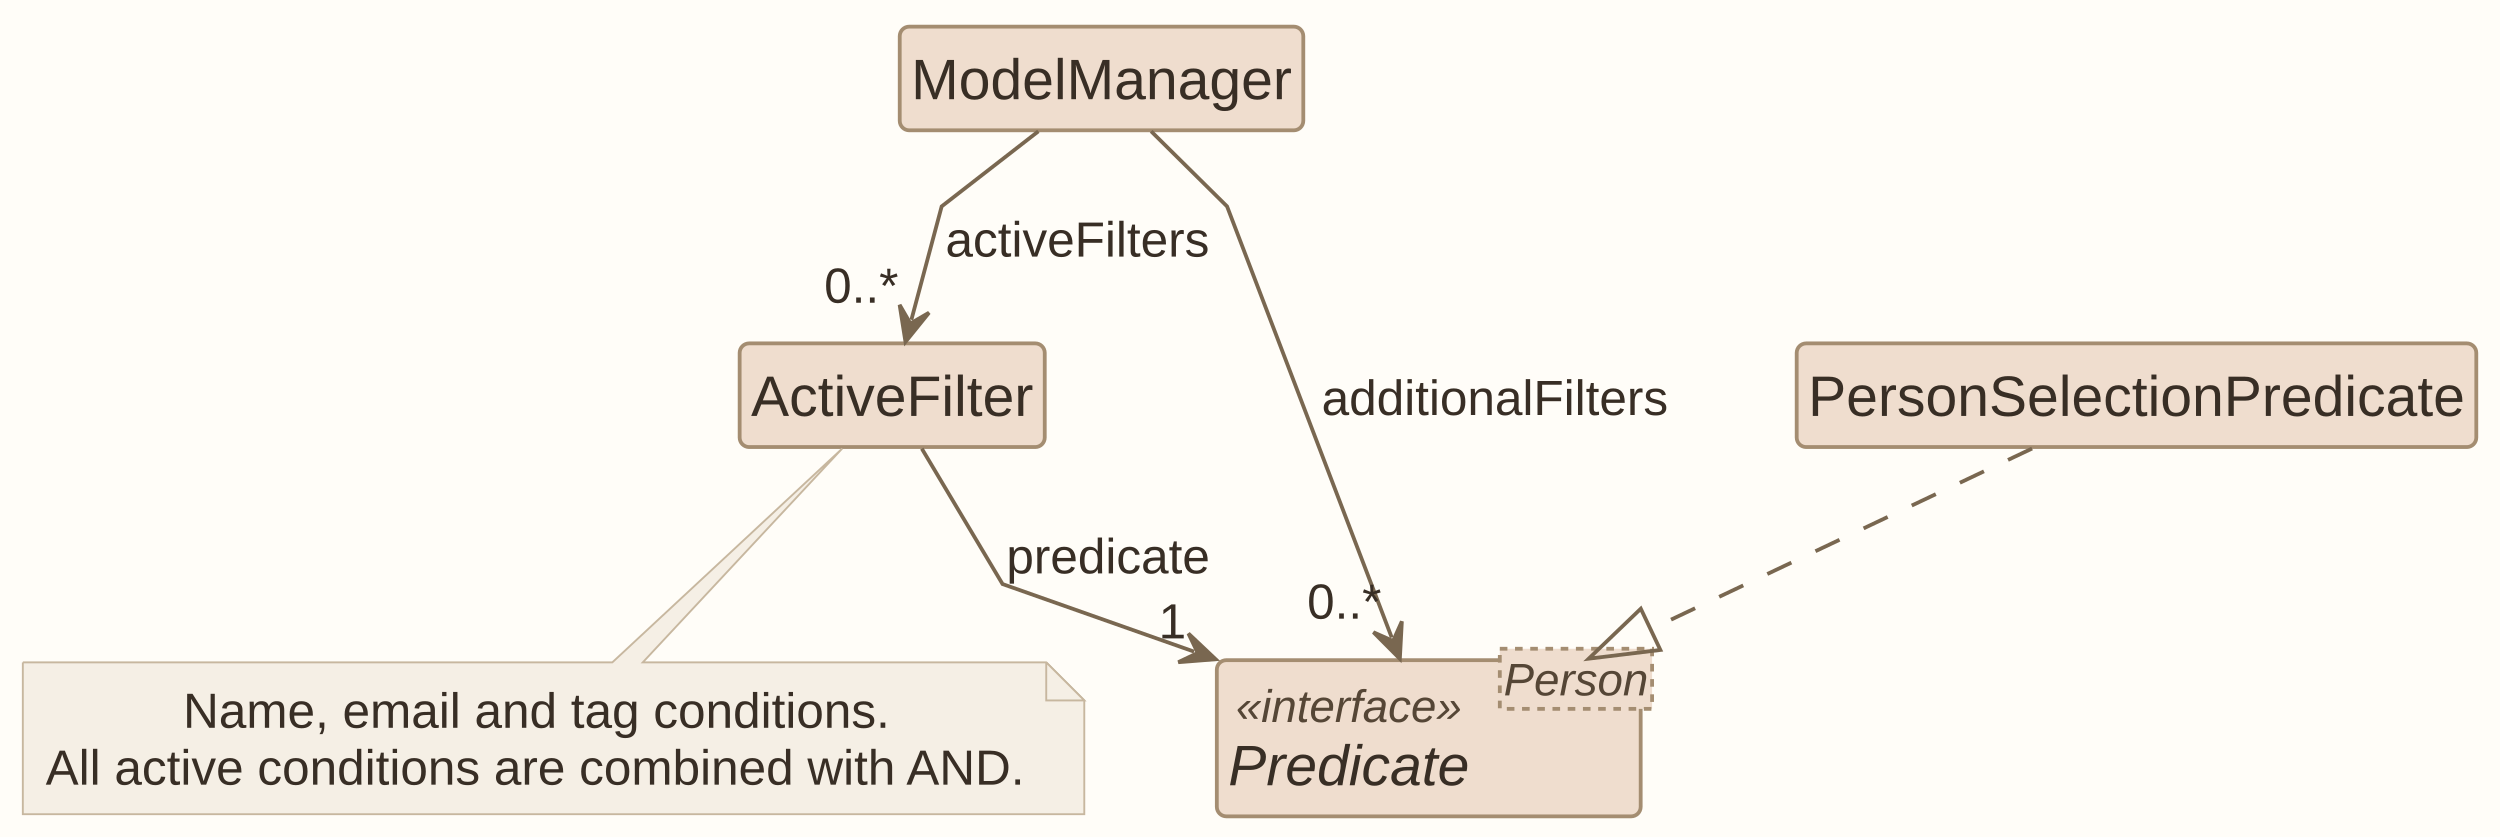
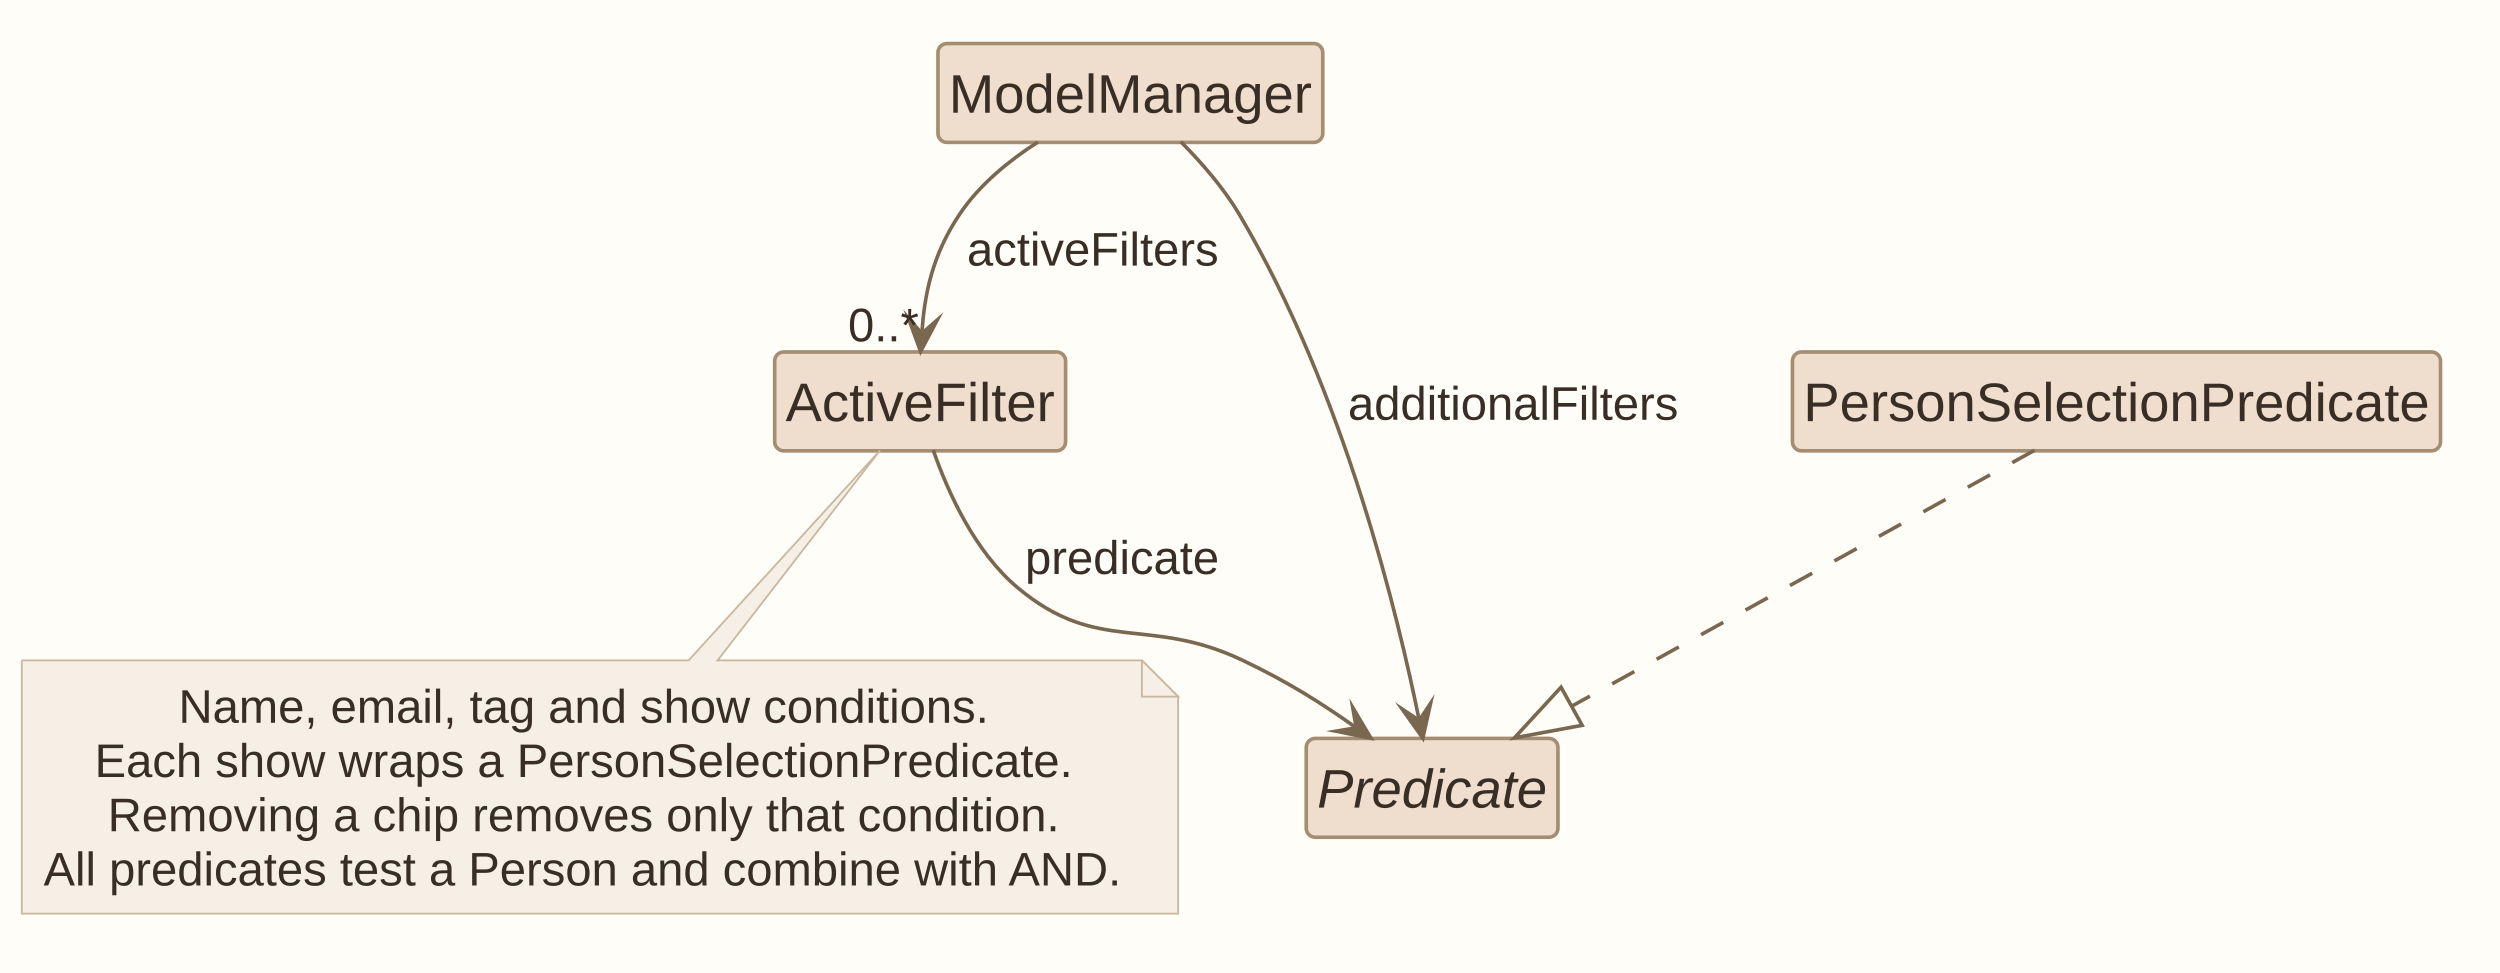
- <svg xmlns="http://www.w3.org/2000/svg" contentStyleType="text/css" data-diagram-type="CLASS" height="220px" preserveAspectRatio="none" style="width:657px;height:220px;background:#FFFDF8;" version="1.1" viewBox="0 0 657 220" width="657px" zoomAndPan="magnify">
+ <svg xmlns="http://www.w3.org/2000/svg" version="1.1" data-diagram-type="CLASS" style="width:689px;height:268px;background:#FFFDF8;" width="689px" height="268px" viewBox="0 0 689 268" zoomAndPan="magnify" preserveAspectRatio="none" contentStyleType="text/css">
  <defs />
-   <g>
-     <rect fill="#FFFDF8" height="220" style="stroke:none;stroke-width:1;" width="657" x="0" y="0" />
-     <g class="entity" data-qualified-name="ModelManager" data-source-line="8" id="ent0002">
-       <rect fill="#EFDDCE" height="27.248" rx="2.5" ry="2.5" style="stroke:#A48D71;stroke-width:1;" width="106.056" x="236.45" y="7" />
-       <text fill="#382E25" font-family="Arial" font-size="15" lengthAdjust="spacing" textLength="100.056" x="239.45" y="26.07">ModelManager</text>
+   <g font-family="sans-serif" lengthAdjust="spacing">
+     <rect x="0" y="0" width="689" height="268" fill="#FFFDF8" style="stroke:none;" />
+     <g class="entity" data-qualified-name="ModelManager" id="ent0001" data-source-line="9">
+       <rect x="258.5" y="12" width="106.056" height="27.249" fill="#EFDDCE" style="stroke:#A48D71;stroke-width:1;" rx="2.5" ry="2.5" />
+       <text x="261.5" y="31.07" fill="#382E25" font-size="15" textLength="100.056" font-family="Arial">ModelManager</text>
    </g>
-     <g class="entity" data-qualified-name="ActiveFilter" data-source-line="9" id="ent0003">
-       <rect fill="#EFDDCE" height="27.248" rx="2.5" ry="2.5" style="stroke:#A48D71;stroke-width:1;" width="80.18" x="194.38" y="90.24" />
-       <text fill="#382E25" font-family="Arial" font-size="15" lengthAdjust="spacing" textLength="74.18" x="197.38" y="109.31">ActiveFilter</text>
+     <g class="entity" data-qualified-name="ActiveFilter" id="ent0002" data-source-line="10">
+       <rect x="213.5" y="97" width="80.18" height="27.249" fill="#EFDDCE" style="stroke:#A48D71;stroke-width:1;" rx="2.5" ry="2.5" />
+       <text x="216.5" y="116.07" fill="#382E25" font-size="15" textLength="74.18" font-family="Arial">ActiveFilter</text>
    </g>
-     <g class="entity" data-qualified-name="Predicate" data-source-line="10" id="ent0004">
-       <rect fill="#EFDDCE" height="41.047" rx="2.5" ry="2.5" style="stroke:#A48D71;stroke-width:1;" width="111.391" x="319.78" y="173.49" />
-       <text fill="#554636" font-family="Arial" font-size="12" font-style="italic" lengthAdjust="spacing" textLength="59.373" x="324.778" y="189.746">«interface»</text>
-       <text fill="#382E25" font-family="Arial" font-size="15" font-style="italic" lengthAdjust="spacing" textLength="63.369" x="322.78" y="206.359">Predicate</text>
-       <rect fill="#EFDDCE" height="15.799" style="stroke:#A48D71;stroke-width:1;stroke-dasharray:2,2;" width="40.022" x="394.149" y="170.49" />
-       <text fill="#554636" font-family="Arial" font-size="12" font-style="italic" lengthAdjust="spacing" textLength="38.022" x="395.149" y="182.746">Person</text>
+     <g class="entity" data-qualified-name="Predicate" id="ent0003" data-source-line="11">
+       <rect x="360" y="203.5" width="69.369" height="27.249" fill="#EFDDCE" style="stroke:#A48D71;stroke-width:1;" rx="2.5" ry="2.5" />
+       <text x="363" y="222.57" fill="#382E25" font-size="15" textLength="63.369" font-style="italic" font-family="Arial">Predicate</text>
    </g>
-     <g class="entity" data-qualified-name="PersonSelectionPredicate" data-source-line="11" id="ent0005">
-       <rect fill="#EFDDCE" height="27.248" rx="2.5" ry="2.5" style="stroke:#A48D71;stroke-width:1;" width="178.602" x="472.17" y="90.24" />
-       <text fill="#382E25" font-family="Arial" font-size="15" lengthAdjust="spacing" textLength="172.602" x="475.17" y="109.31">PersonSelectionPredicate</text>
+     <g class="entity" data-qualified-name="PersonSelectionPredicate" id="ent0004" data-source-line="12">
+       <rect x="494" y="97" width="178.603" height="27.249" fill="#EFDDCE" style="stroke:#A48D71;stroke-width:1;" rx="2.5" ry="2.5" />
+       <text x="497" y="116.07" fill="#382E25" font-size="15" textLength="172.603" font-family="Arial">PersonSelectionPredicate</text>
    </g>
-     <g class="entity" data-qualified-name="GMN10" data-source-line="17" id="ent0011">
-       <path d="M6,174.07 L6,213.968 A0,0 0 0 0 6,213.968 L284.95,213.968 A0,0 0 0 0 284.95,213.968 L284.95,184.07 L274.95,174.07 L168.92,174.07 L221.34,117.87 L160.92,174.07 L6,174.07 A0,0 0 0 0 6,174.07" fill="#F5EFE5" style="stroke:#C7B79F;stroke-width:0.5;" />
-       <path d="M274.95,174.07 L274.95,184.07 L284.95,184.07 L274.95,174.07" fill="#F5EFE5" style="stroke:#C7B79F;stroke-width:0.5;" />
-       <text fill="#382E25" font-family="Arial" font-size="13" lengthAdjust="spacing" textLength="185.713" x="48.118" y="191.264">Name, email and tag conditions.</text>
-       <text fill="#382E25" font-family="Arial" font-size="13" lengthAdjust="spacing" textLength="257.95" x="12" y="206.213">All active conditions are combined with AND.</text>
+     <g class="entity" data-qualified-name="GMN9" id="ent0010" data-source-line="18">
+       <path d="M6,182 L6,251.795 A0,0 0 0 0 6,251.795 L324.699,251.795 A0,0 0 0 0 324.699,251.795 L324.699,192 L314.699,182 L197.771,182 L242.548,124.115 L189.771,182 L6,182 A0,0 0 0 0 6,182" style="stroke:#C7B79F;stroke-width:0.5;" fill="#F5EFE5" />
+       <path d="M314.699,182 L314.699,192 L324.699,192 L314.699,182" style="stroke:#C7B79F;stroke-width:0.5;" fill="#F5EFE5" />
+       <text x="49.207" y="199.194" fill="#382E25" font-size="13" textLength="223.285" font-family="Arial">Name, email, tag and show conditions.</text>
+       <text x="26.082" y="214.143" fill="#382E25" font-size="13" textLength="269.534" font-family="Arial">Each show wraps a PersonSelectionPredicate.</text>
+       <text x="29.697" y="229.091" fill="#382E25" font-size="13" textLength="262.304" font-family="Arial">Removing a chip removes only that condition.</text>
+       <text x="12" y="244.04" fill="#382E25" font-size="13" textLength="297.699" font-family="Arial">All predicates test a Person and combine with AND.</text>
    </g>
-     <g class="link" data-entity-1="ent0002" data-entity-2="ent0003" data-link-type="dependency" data-source-line="12" id="lnk6">
-       <path codeLine="12" d="M272.88,34.51 C261.14,43.63 247.47,54.24 247.47,54.24 C247.47,54.24 243.359,69.633 239.509,84.043" fill="none" id="ModelManager-to-ActiveFilter" style="stroke:#796750;stroke-width:1;" />
-       <polygon fill="#796750" points="237.96,89.84,244.148,82.177,239.251,85.009,236.419,80.112,237.96,89.84" style="stroke:#796750;stroke-width:1;" />
-       <text fill="#382E25" font-family="Arial" font-size="13" lengthAdjust="spacing" textLength="69.348" x="248.47" y="67.434">activeFilters</text>
-       <text fill="#382E25" font-family="Arial" font-size="13" lengthAdjust="spacing" textLength="19.513" x="216.587" y="79.557">0..*</text>
+     <g class="link" data-entity-1="ent0001" data-entity-2="ent0002" id="lnk5" data-link-type="dependency">
+       <polygon points="253.713,96.879,258.317,88.172,254.054,91.891,250.336,87.627,253.713,96.879" fill="#796750" style="stroke:#796750;stroke-width:1;stroke-linejoin:miter;stroke-miterlimit:10;" />
+       <path d="M286.072,39.127 C278.066,44.266 269.91,50.922 264.5,59 C256.91,70.332 254.796,81.022 254.054,91.891" style="stroke:#796750;stroke-width:1;" fill="none" />
+       <text x="266.5" y="73.194" fill="#382E25" font-size="13" textLength="69.348" font-family="Arial">activeFilters</text>
+       <text x="233.713" y="94.073" fill="#382E25" font-size="13" textLength="19.513" font-family="Arial">0..*</text>
    </g>
-     <g class="link" data-entity-1="ent0002" data-entity-2="ent0004" data-link-type="dependency" data-source-line="13" id="lnk7">
-       <path codeLine="13" d="M302.52,34.51 C311.74,43.63 322.47,54.24 322.47,54.24 C322.47,54.24 351.09,129.155 365.74,167.525" fill="none" id="ModelManager-to-Predicate" style="stroke:#796750;stroke-width:1;" />
-       <polygon fill="#796750" points="367.88,173.13,368.407,163.295,366.096,168.459,360.933,166.149,367.88,173.13" style="stroke:#796750;stroke-width:1;" />
-       <text fill="#382E25" font-family="Arial" font-size="13" lengthAdjust="spacing" textLength="91.044" x="347.33" y="109.064">additionalFilters</text>
-       <text fill="#382E25" font-family="Arial" font-size="13" lengthAdjust="spacing" textLength="19.513" x="343.513" y="162.587">0..*</text>
+     <g class="link" data-entity-1="ent0001" data-entity-2="ent0003" id="lnk6" data-link-type="dependency">
+       <polygon points="392.132,203.438,394.266,193.824,391.14,198.538,386.426,195.411,392.132,203.438" fill="#796750" style="stroke:#796750;stroke-width:1;stroke-linejoin:miter;stroke-miterlimit:10;" />
+       <path d="M325.438,39.067 C331.045,44.714 337.19,51.736 341.5,59 C370.712,108.235 385.542,170.894 391.14,198.538" style="stroke:#796750;stroke-width:1;" fill="none" />
+       <text x="371.5" y="115.694" fill="#382E25" font-size="13" textLength="91.044" font-family="Arial">additionalFilters</text>
    </g>
-     <g class="link" data-entity-1="ent0003" data-entity-2="ent0004" data-link-type="dependency" data-source-line="14" id="lnk8">
-       <path codeLine="14" d="M242.25,117.9 C250.84,132.3 263.47,153.49 263.47,153.49 C263.47,153.49 285.812,161.374 313.812,171.254" fill="none" id="ActiveFilter-to-Predicate" style="stroke:#796750;stroke-width:1;" />
-       <polygon fill="#796750" points="319.47,173.25,312.314,166.483,314.755,171.586,309.652,174.027,319.47,173.25" style="stroke:#796750;stroke-width:1;" />
-       <text fill="#382E25" font-family="Arial" font-size="13" lengthAdjust="spacing" textLength="53.479" x="264.47" y="150.684">predicate</text>
-       <text fill="#382E25" font-family="Arial" font-size="13" lengthAdjust="spacing" textLength="7.23" x="304.489" y="167.777">1</text>
+     <g class="link" data-entity-1="ent0002" data-entity-2="ent0003" id="lnk7" data-link-type="dependency">
+       <polygon points="377.844,203.463,372.818,194.993,373.766,200.57,368.189,201.518,377.844,203.463" fill="#796750" style="stroke:#796750;stroke-width:1;stroke-linejoin:miter;stroke-miterlimit:10;" />
+       <path d="M257.192,124.045 C261.175,135.48 268.597,152.057 280.5,162 C302.721,180.562 316.373,169.522 342.5,182 C354.959,187.95 363.88,193.557 373.766,200.57" style="stroke:#796750;stroke-width:1;" fill="none" />
+       <text x="282.5" y="158.194" fill="#382E25" font-size="13" textLength="53.479" font-family="Arial">predicate</text>
    </g>
-     <g class="link" data-entity-1="ent0005" data-entity-2="ent0004" data-link-type="extension" data-source-line="15" id="lnk9">
-       <path codeLine="15" d="M534.03,117.87 C503.31,132.43 469.434,148.478 433.774,165.388" fill="none" id="PersonSelectionPredicate-to-Predicate" style="stroke:#796750;stroke-width:1;stroke-dasharray:7,7;" />
-       <polygon fill="none" points="417.51,173.1,436.345,170.809,431.203,159.966,417.51,173.1" style="stroke:#796750;stroke-width:1;" />
+     <g class="link" data-entity-1="ent0004" data-entity-2="ent0003" id="lnk8" data-link-type="extension">
+       <polygon points="417.379,203.35,436.034,199.891,430.228,189.39,417.379,203.35" fill="none" style="stroke:#796750;stroke-width:1;stroke-linejoin:miter;stroke-miterlimit:10;" />
+       <path d="M560.702,124.105 C524.376,144.191 469.509,174.527 433.131,194.64" style="stroke:#796750;stroke-width:1;stroke-dasharray:7,7;" fill="none" />
    </g>
  </g>
</svg>
